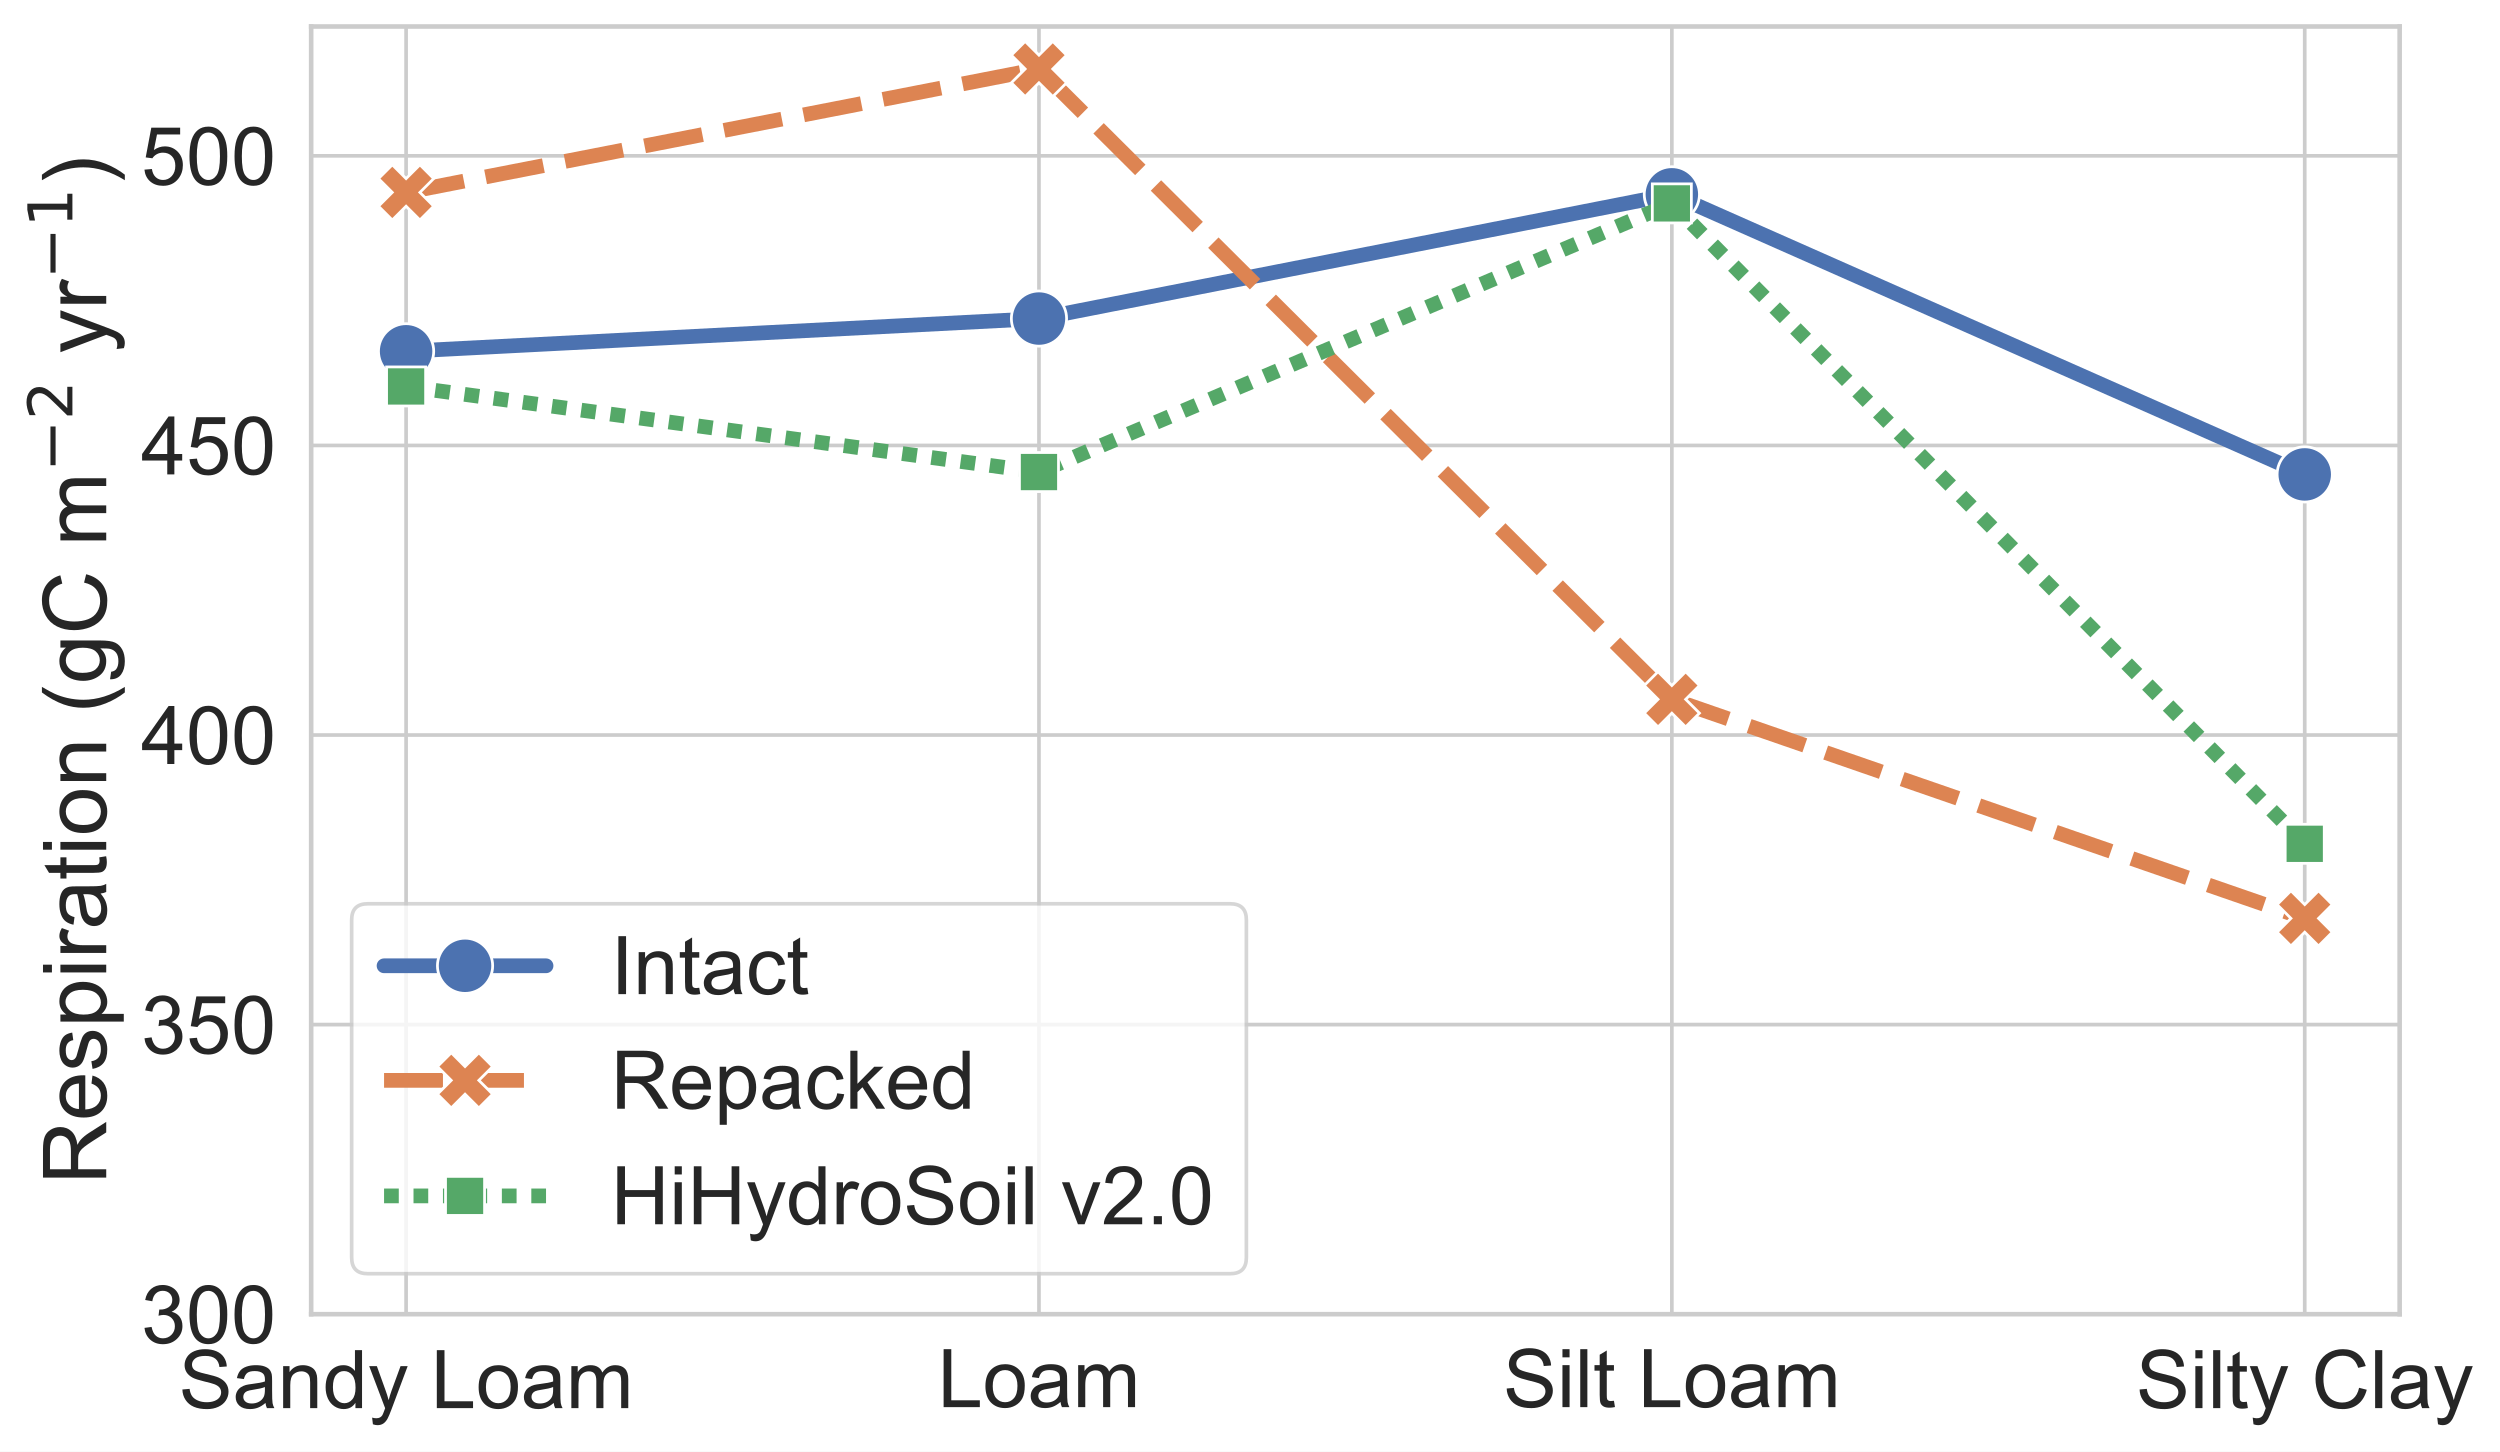
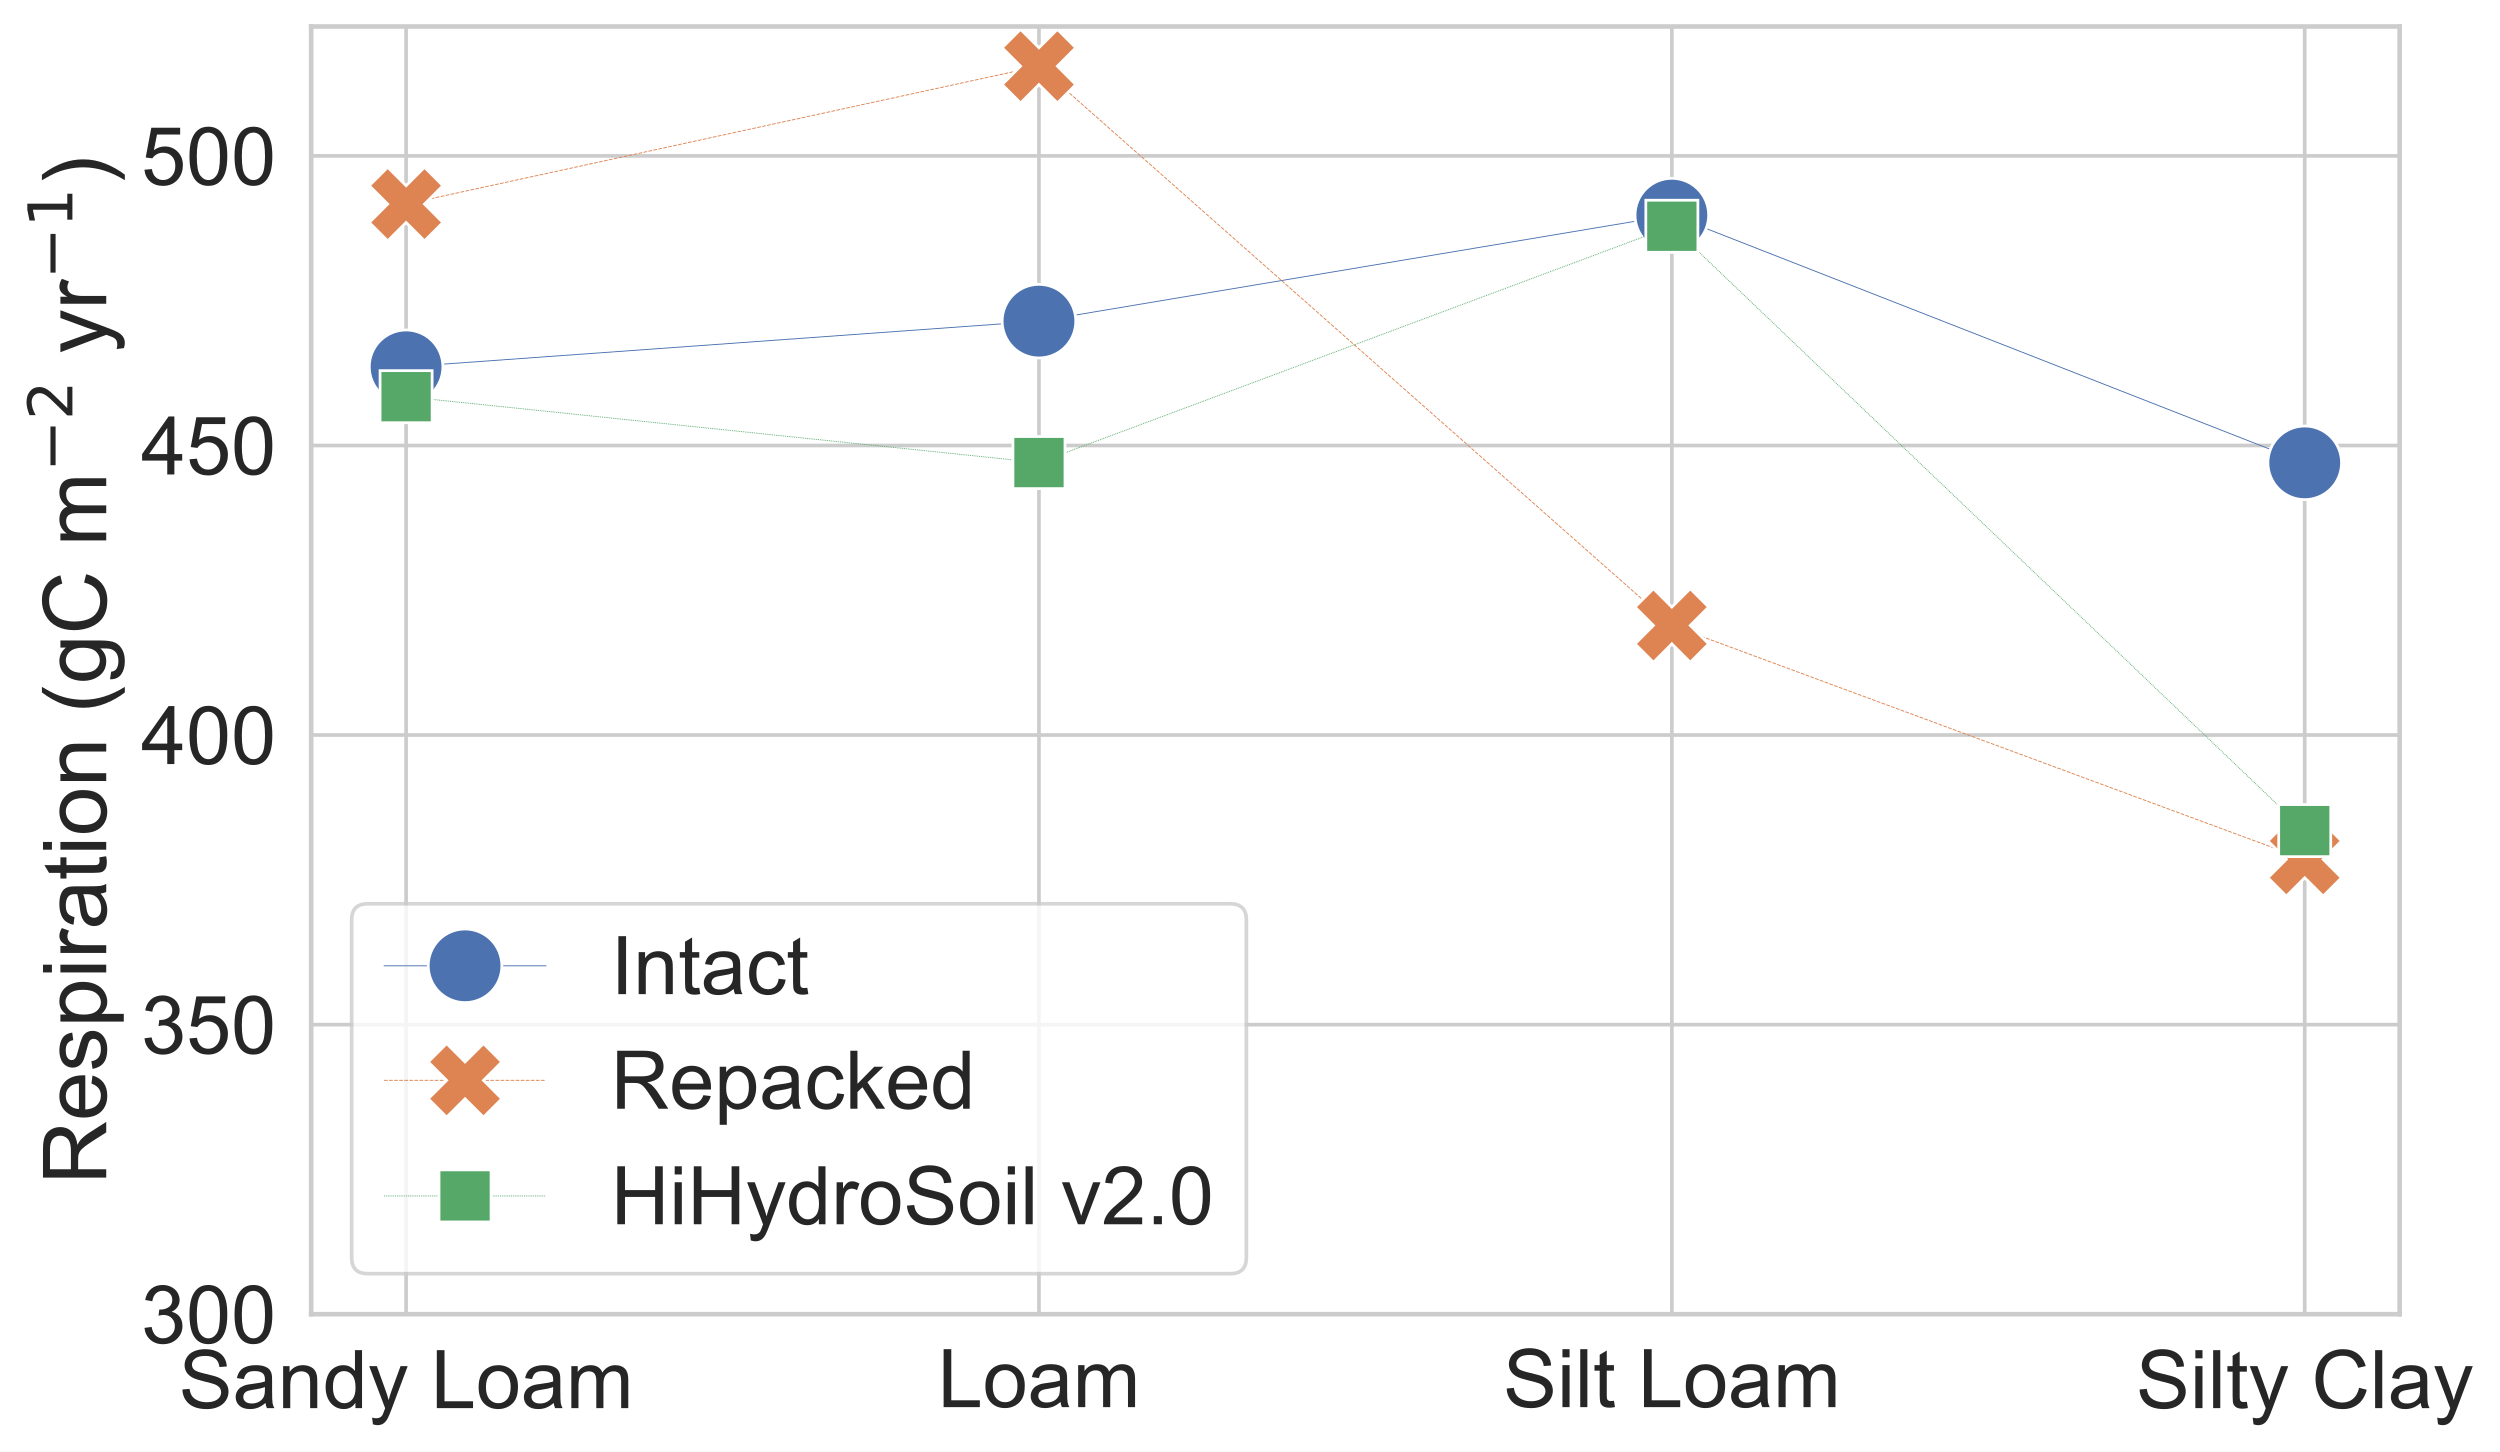
<svg xmlns="http://www.w3.org/2000/svg" xmlns:xlink="http://www.w3.org/1999/xlink" width="679.086pt" height="394.326pt" viewBox="0 0 679.086 394.326" version="1.1">
  <defs>
    <style type="text/css">*{stroke-linejoin: round; stroke-linecap: butt}</style>
  </defs>
  <g id="figure_1">
    <g id="patch_1">
      <path d="M 0 394.326  L 679.086 394.326  L 679.086 0  L 0 0  z " style="fill: #ffffff" />
    </g>
    <g id="axes_1">
      <g id="patch_2">
        <path d="M 84.522 356.98  L 651.83 356.98  L 651.83 7.2  L 84.522 7.2  z " style="fill: #ffffff" />
      </g>
      <g id="matplotlib.axis_1">
        <g id="xtick_1">
          <g id="line2d_1">
-             <path d="M 110.309 356.98  L 110.309 7.2  " clip-path="url(#p9e430ae081)" style="fill: none; stroke: #cccccc; stroke-linecap: round" />
+             <path d="M 110.309 356.98  L 110.309 7.2  " clip-path="url(#pfce9894a48)" style="fill: none; stroke: #cccccc; stroke-linecap: round" />
          </g>
          <g id="text_1">
            <g style="fill: #262626" transform="translate(48.55077 382.4953) scale(0.22 -0.22)">
              <defs>
                <path id="ArialMT-53" d="M 288 1472  L 859 1522  Q 900 1178 1048 958  Q 1197 738 1509 602  Q 1822 466 2213 466  Q 2559 466 2825 569  Q 3091 672 3220 851  Q 3350 1031 3350 1244  Q 3350 1459 3225 1620  Q 3100 1781 2813 1891  Q 2628 1963 1997 2114  Q 1366 2266 1113 2400  Q 784 2572 623 2826  Q 463 3081 463 3397  Q 463 3744 659 4045  Q 856 4347 1234 4503  Q 1613 4659 2075 4659  Q 2584 4659 2973 4495  Q 3363 4331 3572 4012  Q 3781 3694 3797 3291  L 3216 3247  Q 3169 3681 2898 3903  Q 2628 4125 2100 4125  Q 1550 4125 1298 3923  Q 1047 3722 1047 3438  Q 1047 3191 1225 3031  Q 1400 2872 2139 2705  Q 2878 2538 3153 2413  Q 3553 2228 3743 1945  Q 3934 1663 3934 1294  Q 3934 928 3725 604  Q 3516 281 3123 101  Q 2731 -78 2241 -78  Q 1619 -78 1198 103  Q 778 284 539 648  Q 300 1013 288 1472  z " transform="scale(0.015625)" />
                <path id="ArialMT-61" d="M 2588 409  Q 2275 144 1986 34  Q 1697 -75 1366 -75  Q 819 -75 525 192  Q 231 459 231 875  Q 231 1119 342 1320  Q 453 1522 633 1644  Q 813 1766 1038 1828  Q 1203 1872 1538 1913  Q 2219 1994 2541 2106  Q 2544 2222 2544 2253  Q 2544 2597 2384 2738  Q 2169 2928 1744 2928  Q 1347 2928 1158 2789  Q 969 2650 878 2297  L 328 2372  Q 403 2725 575 2942  Q 747 3159 1072 3276  Q 1397 3394 1825 3394  Q 2250 3394 2515 3294  Q 2781 3194 2906 3042  Q 3031 2891 3081 2659  Q 3109 2516 3109 2141  L 3109 1391  Q 3109 606 3145 398  Q 3181 191 3288 0  L 2700 0  Q 2613 175 2588 409  z M 2541 1666  Q 2234 1541 1622 1453  Q 1275 1403 1131 1340  Q 988 1278 909 1158  Q 831 1038 831 891  Q 831 666 1001 516  Q 1172 366 1500 366  Q 1825 366 2078 508  Q 2331 650 2450 897  Q 2541 1088 2541 1459  L 2541 1666  z " transform="scale(0.015625)" />
                <path id="ArialMT-6e" d="M 422 0  L 422 3319  L 928 3319  L 928 2847  Q 1294 3394 1984 3394  Q 2284 3394 2536 3286  Q 2788 3178 2913 3003  Q 3038 2828 3088 2588  Q 3119 2431 3119 2041  L 3119 0  L 2556 0  L 2556 2019  Q 2556 2363 2490 2533  Q 2425 2703 2258 2804  Q 2091 2906 1866 2906  Q 1506 2906 1245 2678  Q 984 2450 984 1813  L 984 0  L 422 0  z " transform="scale(0.015625)" />
                <path id="ArialMT-64" d="M 2575 0  L 2575 419  Q 2259 -75 1647 -75  Q 1250 -75 917 144  Q 584 363 401 755  Q 219 1147 219 1656  Q 219 2153 384 2558  Q 550 2963 881 3178  Q 1213 3394 1622 3394  Q 1922 3394 2156 3267  Q 2391 3141 2538 2938  L 2538 4581  L 3097 4581  L 3097 0  L 2575 0  z M 797 1656  Q 797 1019 1065 703  Q 1334 388 1700 388  Q 2069 388 2326 689  Q 2584 991 2584 1609  Q 2584 2291 2321 2609  Q 2059 2928 1675 2928  Q 1300 2928 1048 2622  Q 797 2316 797 1656  z " transform="scale(0.015625)" />
                <path id="ArialMT-79" d="M 397 -1278  L 334 -750  Q 519 -800 656 -800  Q 844 -800 956 -737  Q 1069 -675 1141 -563  Q 1194 -478 1313 -144  Q 1328 -97 1363 -6  L 103 3319  L 709 3319  L 1400 1397  Q 1534 1031 1641 628  Q 1738 1016 1872 1384  L 2581 3319  L 3144 3319  L 1881 -56  Q 1678 -603 1566 -809  Q 1416 -1088 1222 -1217  Q 1028 -1347 759 -1347  Q 597 -1347 397 -1278  z " transform="scale(0.015625)" />
                <path id="ArialMT-20" transform="scale(0.015625)" />
                <path id="ArialMT-4c" d="M 469 0  L 469 4581  L 1075 4581  L 1075 541  L 3331 541  L 3331 0  L 469 0  z " transform="scale(0.015625)" />
                <path id="ArialMT-6f" d="M 213 1659  Q 213 2581 725 3025  Q 1153 3394 1769 3394  Q 2453 3394 2887 2945  Q 3322 2497 3322 1706  Q 3322 1066 3130 698  Q 2938 331 2570 128  Q 2203 -75 1769 -75  Q 1072 -75 642 372  Q 213 819 213 1659  z M 791 1659  Q 791 1022 1069 705  Q 1347 388 1769 388  Q 2188 388 2466 706  Q 2744 1025 2744 1678  Q 2744 2294 2464 2611  Q 2184 2928 1769 2928  Q 1347 2928 1069 2612  Q 791 2297 791 1659  z " transform="scale(0.015625)" />
                <path id="ArialMT-6d" d="M 422 0  L 422 3319  L 925 3319  L 925 2853  Q 1081 3097 1340 3245  Q 1600 3394 1931 3394  Q 2300 3394 2536 3241  Q 2772 3088 2869 2813  Q 3263 3394 3894 3394  Q 4388 3394 4653 3120  Q 4919 2847 4919 2278  L 4919 0  L 4359 0  L 4359 2091  Q 4359 2428 4304 2576  Q 4250 2725 4106 2815  Q 3963 2906 3769 2906  Q 3419 2906 3187 2673  Q 2956 2441 2956 1928  L 2956 0  L 2394 0  L 2394 2156  Q 2394 2531 2256 2718  Q 2119 2906 1806 2906  Q 1569 2906 1367 2781  Q 1166 2656 1075 2415  Q 984 2175 984 1722  L 984 0  L 422 0  z " transform="scale(0.015625)" />
              </defs>
              <use xlink:href="#ArialMT-53" />
              <use xlink:href="#ArialMT-61" transform="translate(66.69922 0)" />
              <use xlink:href="#ArialMT-6e" transform="translate(122.3145 0)" />
              <use xlink:href="#ArialMT-64" transform="translate(177.9297 0)" />
              <use xlink:href="#ArialMT-79" transform="translate(233.5449 0)" />
              <use xlink:href="#ArialMT-20" transform="translate(283.5449 0)" />
              <use xlink:href="#ArialMT-4c" transform="translate(311.3281 0)" />
              <use xlink:href="#ArialMT-6f" transform="translate(366.9434 0)" />
              <use xlink:href="#ArialMT-61" transform="translate(422.5586 0)" />
              <use xlink:href="#ArialMT-6d" transform="translate(478.1738 0)" />
            </g>
          </g>
        </g>
        <g id="xtick_2">
          <g id="line2d_2">
-             <path d="M 282.22 356.98  L 282.22 7.2  " clip-path="url(#p9e430ae081)" style="fill: none; stroke: #cccccc; stroke-linecap: round" />
+             <path d="M 282.22 356.98  L 282.22 7.2  " clip-path="url(#pfce9894a48)" style="fill: none; stroke: #cccccc; stroke-linecap: round" />
          </g>
          <g id="text_2">
            <g style="fill: #262626" transform="translate(254.7066 382.2272) scale(0.22 -0.22)">
              <use xlink:href="#ArialMT-4c" />
              <use xlink:href="#ArialMT-6f" transform="translate(55.61523 0)" />
              <use xlink:href="#ArialMT-61" transform="translate(111.2305 0)" />
              <use xlink:href="#ArialMT-6d" transform="translate(166.8457 0)" />
            </g>
          </g>
        </g>
        <g id="xtick_3">
          <g id="line2d_3">
-             <path d="M 454.132 356.98  L 454.132 7.2  " clip-path="url(#p9e430ae081)" style="fill: none; stroke: #cccccc; stroke-linecap: round" />
+             <path d="M 454.132 356.98  L 454.132 7.2  " clip-path="url(#pfce9894a48)" style="fill: none; stroke: #cccccc; stroke-linecap: round" />
          </g>
          <g id="text_3">
            <g style="fill: #262626" transform="translate(408.2806 382.2272) scale(0.22 -0.22)">
              <defs>
                <path id="ArialMT-69" d="M 425 3934  L 425 4581  L 988 4581  L 988 3934  L 425 3934  z M 425 0  L 425 3319  L 988 3319  L 988 0  L 425 0  z " transform="scale(0.015625)" />
                <path id="ArialMT-6c" d="M 409 0  L 409 4581  L 972 4581  L 972 0  L 409 0  z " transform="scale(0.015625)" />
                <path id="ArialMT-74" d="M 1650 503  L 1731 6  Q 1494 -44 1306 -44  Q 1000 -44 831 53  Q 663 150 594 308  Q 525 466 525 972  L 525 2881  L 113 2881  L 113 3319  L 525 3319  L 525 4141  L 1084 4478  L 1084 3319  L 1650 3319  L 1650 2881  L 1084 2881  L 1084 941  Q 1084 700 1114 631  Q 1144 563 1211 522  Q 1278 481 1403 481  Q 1497 481 1650 503  z " transform="scale(0.015625)" />
              </defs>
              <use xlink:href="#ArialMT-53" />
              <use xlink:href="#ArialMT-69" transform="translate(66.69922 0)" />
              <use xlink:href="#ArialMT-6c" transform="translate(88.91602 0)" />
              <use xlink:href="#ArialMT-74" transform="translate(111.1328 0)" />
              <use xlink:href="#ArialMT-20" transform="translate(138.916 0)" />
              <use xlink:href="#ArialMT-4c" transform="translate(166.6992 0)" />
              <use xlink:href="#ArialMT-6f" transform="translate(222.3145 0)" />
              <use xlink:href="#ArialMT-61" transform="translate(277.9297 0)" />
              <use xlink:href="#ArialMT-6d" transform="translate(333.5449 0)" />
            </g>
          </g>
        </g>
        <g id="xtick_4">
          <g id="line2d_4">
-             <path d="M 626.043 356.98  L 626.043 7.2  " clip-path="url(#p9e430ae081)" style="fill: none; stroke: #cccccc; stroke-linecap: round" />
+             <path d="M 626.043 356.98  L 626.043 7.2  " clip-path="url(#pfce9894a48)" style="fill: none; stroke: #cccccc; stroke-linecap: round" />
          </g>
          <g id="text_4">
            <g style="fill: #262626" transform="translate(580.2006 382.4953) scale(0.22 -0.22)">
              <defs>
                <path id="ArialMT-43" d="M 3763 1606  L 4369 1453  Q 4178 706 3683 314  Q 3188 -78 2472 -78  Q 1731 -78 1267 223  Q 803 525 561 1097  Q 319 1669 319 2325  Q 319 3041 592 3573  Q 866 4106 1370 4382  Q 1875 4659 2481 4659  Q 3169 4659 3637 4309  Q 4106 3959 4291 3325  L 3694 3184  Q 3534 3684 3231 3912  Q 2928 4141 2469 4141  Q 1941 4141 1586 3887  Q 1231 3634 1087 3207  Q 944 2781 944 2328  Q 944 1744 1114 1308  Q 1284 872 1643 656  Q 2003 441 2422 441  Q 2931 441 3284 734  Q 3638 1028 3763 1606  z " transform="scale(0.015625)" />
              </defs>
              <use xlink:href="#ArialMT-53" />
              <use xlink:href="#ArialMT-69" transform="translate(66.69922 0)" />
              <use xlink:href="#ArialMT-6c" transform="translate(88.91602 0)" />
              <use xlink:href="#ArialMT-74" transform="translate(111.1328 0)" />
              <use xlink:href="#ArialMT-79" transform="translate(138.916 0)" />
              <use xlink:href="#ArialMT-20" transform="translate(188.916 0)" />
              <use xlink:href="#ArialMT-43" transform="translate(216.6992 0)" />
              <use xlink:href="#ArialMT-6c" transform="translate(288.916 0)" />
              <use xlink:href="#ArialMT-61" transform="translate(311.1328 0)" />
              <use xlink:href="#ArialMT-79" transform="translate(366.748 0)" />
            </g>
          </g>
        </g>
      </g>
      <g id="matplotlib.axis_2">
        <g id="ytick_1">
          <g id="line2d_5">
-             <path d="M 84.522 356.98  L 651.83 356.98  " clip-path="url(#p9e430ae081)" style="fill: none; stroke: #cccccc; stroke-linecap: round" />
+             <path d="M 84.522 356.98  L 651.83 356.98  " clip-path="url(#pfce9894a48)" style="fill: none; stroke: #cccccc; stroke-linecap: round" />
          </g>
          <g id="text_5">
            <g style="fill: #262626" transform="translate(38.32 364.8536) scale(0.22 -0.22)">
              <defs>
                <path id="ArialMT-33" d="M 269 1209  L 831 1284  Q 928 806 1161 595  Q 1394 384 1728 384  Q 2125 384 2398 659  Q 2672 934 2672 1341  Q 2672 1728 2419 1979  Q 2166 2231 1775 2231  Q 1616 2231 1378 2169  L 1441 2663  Q 1497 2656 1531 2656  Q 1891 2656 2178 2843  Q 2466 3031 2466 3422  Q 2466 3731 2256 3934  Q 2047 4138 1716 4138  Q 1388 4138 1169 3931  Q 950 3725 888 3313  L 325 3413  Q 428 3978 793 4289  Q 1159 4600 1703 4600  Q 2078 4600 2393 4439  Q 2709 4278 2876 4000  Q 3044 3722 3044 3409  Q 3044 3113 2884 2869  Q 2725 2625 2413 2481  Q 2819 2388 3044 2092  Q 3269 1797 3269 1353  Q 3269 753 2831 336  Q 2394 -81 1725 -81  Q 1122 -81 723 278  Q 325 638 269 1209  z " transform="scale(0.015625)" />
                <path id="ArialMT-30" d="M 266 2259  Q 266 3072 433 3567  Q 600 4063 929 4331  Q 1259 4600 1759 4600  Q 2128 4600 2406 4451  Q 2684 4303 2865 4023  Q 3047 3744 3150 3342  Q 3253 2941 3253 2259  Q 3253 1453 3087 958  Q 2922 463 2592 192  Q 2263 -78 1759 -78  Q 1097 -78 719 397  Q 266 969 266 2259  z M 844 2259  Q 844 1131 1108 757  Q 1372 384 1759 384  Q 2147 384 2411 759  Q 2675 1134 2675 2259  Q 2675 3391 2411 3762  Q 2147 4134 1753 4134  Q 1366 4134 1134 3806  Q 844 3388 844 2259  z " transform="scale(0.015625)" />
              </defs>
              <use xlink:href="#ArialMT-33" />
              <use xlink:href="#ArialMT-30" transform="translate(55.61523 0)" />
              <use xlink:href="#ArialMT-30" transform="translate(111.2305 0)" />
            </g>
          </g>
        </g>
        <g id="ytick_2">
          <g id="line2d_6">
-             <path d="M 84.522 278.318  L 651.83 278.318  " clip-path="url(#p9e430ae081)" style="fill: none; stroke: #cccccc; stroke-linecap: round" />
+             <path d="M 84.522 278.323  L 651.83 278.323  " clip-path="url(#pfce9894a48)" style="fill: none; stroke: #cccccc; stroke-linecap: round" />
          </g>
          <g id="text_6">
-             <g style="fill: #262626" transform="translate(38.32 286.1916) scale(0.22 -0.22)">
+             <g style="fill: #262626" transform="translate(38.32 286.1964) scale(0.22 -0.22)">
              <defs>
                <path id="ArialMT-35" d="M 266 1200  L 856 1250  Q 922 819 1161 601  Q 1400 384 1738 384  Q 2144 384 2425 690  Q 2706 997 2706 1503  Q 2706 1984 2436 2262  Q 2166 2541 1728 2541  Q 1456 2541 1237 2417  Q 1019 2294 894 2097  L 366 2166  L 809 4519  L 3088 4519  L 3088 3981  L 1259 3981  L 1013 2750  Q 1425 3038 1878 3038  Q 2478 3038 2890 2622  Q 3303 2206 3303 1553  Q 3303 931 2941 478  Q 2500 -78 1738 -78  Q 1113 -78 717 272  Q 322 622 266 1200  z " transform="scale(0.015625)" />
              </defs>
              <use xlink:href="#ArialMT-33" />
              <use xlink:href="#ArialMT-35" transform="translate(55.61523 0)" />
              <use xlink:href="#ArialMT-30" transform="translate(111.2305 0)" />
            </g>
          </g>
        </g>
        <g id="ytick_3">
          <g id="line2d_7">
-             <path d="M 84.522 199.656  L 651.83 199.656  " clip-path="url(#p9e430ae081)" style="fill: none; stroke: #cccccc; stroke-linecap: round" />
+             <path d="M 84.522 199.666  L 651.83 199.666  " clip-path="url(#pfce9894a48)" style="fill: none; stroke: #cccccc; stroke-linecap: round" />
          </g>
          <g id="text_7">
-             <g style="fill: #262626" transform="translate(38.32 207.5295) scale(0.22 -0.22)">
+             <g style="fill: #262626" transform="translate(38.32 207.5393) scale(0.22 -0.22)">
              <defs>
                <path id="ArialMT-34" d="M 2069 0  L 2069 1097  L 81 1097  L 81 1613  L 2172 4581  L 2631 4581  L 2631 1613  L 3250 1613  L 3250 1097  L 2631 1097  L 2631 0  L 2069 0  z M 2069 1613  L 2069 3678  L 634 1613  L 2069 1613  z " transform="scale(0.015625)" />
              </defs>
              <use xlink:href="#ArialMT-34" />
              <use xlink:href="#ArialMT-30" transform="translate(55.61523 0)" />
              <use xlink:href="#ArialMT-30" transform="translate(111.2305 0)" />
            </g>
          </g>
        </g>
        <g id="ytick_4">
          <g id="line2d_8">
-             <path d="M 84.522 120.994  L 651.83 120.994  " clip-path="url(#p9e430ae081)" style="fill: none; stroke: #cccccc; stroke-linecap: round" />
+             <path d="M 84.522 121.009  L 651.83 121.009  " clip-path="url(#pfce9894a48)" style="fill: none; stroke: #cccccc; stroke-linecap: round" />
          </g>
          <g id="text_8">
-             <g style="fill: #262626" transform="translate(38.32 128.8675) scale(0.22 -0.22)">
+             <g style="fill: #262626" transform="translate(38.32 128.8822) scale(0.22 -0.22)">
              <use xlink:href="#ArialMT-34" />
              <use xlink:href="#ArialMT-35" transform="translate(55.61523 0)" />
              <use xlink:href="#ArialMT-30" transform="translate(111.2305 0)" />
            </g>
          </g>
        </g>
        <g id="ytick_5">
          <g id="line2d_9">
-             <path d="M 84.522 42.332  L 651.83 42.332  " clip-path="url(#p9e430ae081)" style="fill: none; stroke: #cccccc; stroke-linecap: round" />
+             <path d="M 84.522 42.351  L 651.83 42.351  " clip-path="url(#pfce9894a48)" style="fill: none; stroke: #cccccc; stroke-linecap: round" />
          </g>
          <g id="text_9">
-             <g style="fill: #262626" transform="translate(38.32 50.20543) scale(0.22 -0.22)">
+             <g style="fill: #262626" transform="translate(38.32 50.22501) scale(0.22 -0.22)">
              <use xlink:href="#ArialMT-35" />
              <use xlink:href="#ArialMT-30" transform="translate(55.61523 0)" />
              <use xlink:href="#ArialMT-30" transform="translate(111.2305 0)" />
            </g>
          </g>
        </g>
        <g id="text_10">
          <g style="fill: #262626" transform="translate(29.04 321.77) rotate(-90) scale(0.24 -0.24)">
            <defs>
              <path id="ArialMT-52" d="M 503 0  L 503 4581  L 2534 4581  Q 3147 4581 3465 4457  Q 3784 4334 3975 4021  Q 4166 3709 4166 3331  Q 4166 2844 3850 2509  Q 3534 2175 2875 2084  Q 3116 1969 3241 1856  Q 3506 1613 3744 1247  L 4541 0  L 3778 0  L 3172 953  Q 2906 1366 2734 1584  Q 2563 1803 2427 1890  Q 2291 1978 2150 2013  Q 2047 2034 1813 2034  L 1109 2034  L 1109 0  L 503 0  z M 1109 2559  L 2413 2559  Q 2828 2559 3062 2645  Q 3297 2731 3419 2920  Q 3541 3109 3541 3331  Q 3541 3656 3305 3865  Q 3069 4075 2559 4075  L 1109 4075  L 1109 2559  z " transform="scale(0.015625)" />
              <path id="ArialMT-65" d="M 2694 1069  L 3275 997  Q 3138 488 2766 206  Q 2394 -75 1816 -75  Q 1088 -75 661 373  Q 234 822 234 1631  Q 234 2469 665 2931  Q 1097 3394 1784 3394  Q 2450 3394 2872 2941  Q 3294 2488 3294 1666  Q 3294 1616 3291 1516  L 816 1516  Q 847 969 1125 678  Q 1403 388 1819 388  Q 2128 388 2347 550  Q 2566 713 2694 1069  z M 847 1978  L 2700 1978  Q 2663 2397 2488 2606  Q 2219 2931 1791 2931  Q 1403 2931 1139 2672  Q 875 2413 847 1978  z " transform="scale(0.015625)" />
              <path id="ArialMT-73" d="M 197 991  L 753 1078  Q 800 744 1014 566  Q 1228 388 1613 388  Q 2000 388 2187 545  Q 2375 703 2375 916  Q 2375 1106 2209 1216  Q 2094 1291 1634 1406  Q 1016 1563 777 1677  Q 538 1791 414 1992  Q 291 2194 291 2438  Q 291 2659 392 2848  Q 494 3038 669 3163  Q 800 3259 1026 3326  Q 1253 3394 1513 3394  Q 1903 3394 2198 3281  Q 2494 3169 2634 2976  Q 2775 2784 2828 2463  L 2278 2388  Q 2241 2644 2061 2787  Q 1881 2931 1553 2931  Q 1166 2931 1000 2803  Q 834 2675 834 2503  Q 834 2394 903 2306  Q 972 2216 1119 2156  Q 1203 2125 1616 2013  Q 2213 1853 2448 1751  Q 2684 1650 2818 1456  Q 2953 1263 2953 975  Q 2953 694 2789 445  Q 2625 197 2315 61  Q 2006 -75 1616 -75  Q 969 -75 630 194  Q 291 463 197 991  z " transform="scale(0.015625)" />
              <path id="ArialMT-70" d="M 422 -1272  L 422 3319  L 934 3319  L 934 2888  Q 1116 3141 1344 3267  Q 1572 3394 1897 3394  Q 2322 3394 2647 3175  Q 2972 2956 3137 2557  Q 3303 2159 3303 1684  Q 3303 1175 3120 767  Q 2938 359 2589 142  Q 2241 -75 1856 -75  Q 1575 -75 1351 44  Q 1128 163 984 344  L 984 -1272  L 422 -1272  z M 931 1641  Q 931 1000 1190 694  Q 1450 388 1819 388  Q 2194 388 2461 705  Q 2728 1022 2728 1688  Q 2728 2322 2467 2637  Q 2206 2953 1844 2953  Q 1484 2953 1207 2617  Q 931 2281 931 1641  z " transform="scale(0.015625)" />
              <path id="ArialMT-72" d="M 416 0  L 416 3319  L 922 3319  L 922 2816  Q 1116 3169 1280 3281  Q 1444 3394 1641 3394  Q 1925 3394 2219 3213  L 2025 2691  Q 1819 2813 1613 2813  Q 1428 2813 1281 2702  Q 1134 2591 1072 2394  Q 978 2094 978 1738  L 978 0  L 416 0  z " transform="scale(0.015625)" />
              <path id="ArialMT-28" d="M 1497 -1347  Q 1031 -759 709 28  Q 388 816 388 1659  Q 388 2403 628 3084  Q 909 3875 1497 4659  L 1900 4659  Q 1522 4009 1400 3731  Q 1209 3300 1100 2831  Q 966 2247 966 1656  Q 966 153 1900 -1347  L 1497 -1347  z " transform="scale(0.015625)" />
              <path id="ArialMT-67" d="M 319 -275  L 866 -356  Q 900 -609 1056 -725  Q 1266 -881 1628 -881  Q 2019 -881 2231 -725  Q 2444 -569 2519 -288  Q 2563 -116 2559 434  Q 2191 0 1641 0  Q 956 0 581 494  Q 206 988 206 1678  Q 206 2153 378 2554  Q 550 2956 876 3175  Q 1203 3394 1644 3394  Q 2231 3394 2613 2919  L 2613 3319  L 3131 3319  L 3131 450  Q 3131 -325 2973 -648  Q 2816 -972 2473 -1159  Q 2131 -1347 1631 -1347  Q 1038 -1347 672 -1080  Q 306 -813 319 -275  z M 784 1719  Q 784 1066 1043 766  Q 1303 466 1694 466  Q 2081 466 2343 764  Q 2606 1063 2606 1700  Q 2606 2309 2336 2618  Q 2066 2928 1684 2928  Q 1309 2928 1046 2623  Q 784 2319 784 1719  z " transform="scale(0.015625)" />
              <path id="DejaVuSans-2212" d="M 678 2272  L 4684 2272  L 4684 1741  L 678 1741  L 678 2272  z " transform="scale(0.015625)" />
              <path id="DejaVuSans-32" d="M 1228 531  L 3431 531  L 3431 0  L 469 0  L 469 531  Q 828 903 1448 1529  Q 2069 2156 2228 2338  Q 2531 2678 2651 2914  Q 2772 3150 2772 3378  Q 2772 3750 2511 3984  Q 2250 4219 1831 4219  Q 1534 4219 1204 4116  Q 875 4013 500 3803  L 500 4441  Q 881 4594 1212 4672  Q 1544 4750 1819 4750  Q 2544 4750 2975 4387  Q 3406 4025 3406 3419  Q 3406 3131 3298 2873  Q 3191 2616 2906 2266  Q 2828 2175 2409 1742  Q 1991 1309 1228 531  z " transform="scale(0.015625)" />
              <path id="DejaVuSans-31" d="M 794 531  L 1825 531  L 1825 4091  L 703 3866  L 703 4441  L 1819 4666  L 2450 4666  L 2450 531  L 3481 531  L 3481 0  L 794 0  L 794 531  z " transform="scale(0.015625)" />
              <path id="ArialMT-29" d="M 791 -1347  L 388 -1347  Q 1322 153 1322 1656  Q 1322 2244 1188 2822  Q 1081 3291 891 3722  Q 769 4003 388 4659  L 791 4659  Q 1378 3875 1659 3084  Q 1900 2403 1900 1659  Q 1900 816 1576 28  Q 1253 -759 791 -1347  z " transform="scale(0.015625)" />
            </defs>
            <use xlink:href="#ArialMT-52" transform="translate(0 0.765625)" />
            <use xlink:href="#ArialMT-65" transform="translate(72.2168 0.765625)" />
            <use xlink:href="#ArialMT-73" transform="translate(127.832 0.765625)" />
            <use xlink:href="#ArialMT-70" transform="translate(177.832 0.765625)" />
            <use xlink:href="#ArialMT-69" transform="translate(233.4473 0.765625)" />
            <use xlink:href="#ArialMT-72" transform="translate(255.6641 0.765625)" />
            <use xlink:href="#ArialMT-61" transform="translate(288.9648 0.765625)" />
            <use xlink:href="#ArialMT-74" transform="translate(344.5801 0.765625)" />
            <use xlink:href="#ArialMT-69" transform="translate(372.3633 0.765625)" />
            <use xlink:href="#ArialMT-6f" transform="translate(394.5801 0.765625)" />
            <use xlink:href="#ArialMT-6e" transform="translate(450.1953 0.765625)" />
            <use xlink:href="#ArialMT-20" transform="translate(505.8105 0.765625)" />
            <use xlink:href="#ArialMT-28" transform="translate(533.5938 0.765625)" />
            <use xlink:href="#ArialMT-67" transform="translate(566.8945 0.765625)" />
            <use xlink:href="#ArialMT-43" transform="translate(622.5098 0.765625)" />
            <use xlink:href="#ArialMT-20" transform="translate(694.7266 0.765625)" />
            <use xlink:href="#ArialMT-6d" transform="translate(722.5098 0.765625)" />
            <use xlink:href="#DejaVuSans-2212" transform="translate(806.7676 39.04688) scale(0.7)" />
            <use xlink:href="#DejaVuSans-32" transform="translate(865.4199 39.04688) scale(0.7)" />
            <use xlink:href="#ArialMT-20" transform="translate(912.6904 0.765625)" />
            <use xlink:href="#ArialMT-79" transform="translate(940.4736 0.765625)" />
            <use xlink:href="#ArialMT-72" transform="translate(990.4736 0.765625)" />
            <use xlink:href="#DejaVuSans-2212" transform="translate(1024.731 39.04688) scale(0.7)" />
            <use xlink:href="#DejaVuSans-31" transform="translate(1083.384 39.04688) scale(0.7)" />
            <use xlink:href="#ArialMT-29" transform="translate(1130.654 0.765625)" />
          </g>
        </g>
      </g>
      <g id="FillBetweenPolyCollection_1" />
      <g id="FillBetweenPolyCollection_2" />
      <g id="FillBetweenPolyCollection_3" />
      <g id="line2d_10">
-         <path d="M 110.309 95.42  L 282.22 86.532  L 454.132 52.784  L 626.043 128.868  " clip-path="url(#p9e430ae081)" style="fill: none; stroke: #4c72b0; stroke-width: 4; stroke-linecap: round" />
+         <path d="M 110.309 99.633  L 282.22 87.236  L 454.132 58.433  L 626.043 125.718  " clip-path="url(#pfce9894a48)" style="fill: none; stroke: #4c72b0; stroke-width: 0.25; stroke-linecap: round" />
        <defs>
-           <path id="m4d3b6f852c" d="M 0 7.5  C 1.989 7.5 3.897 6.71 5.303 5.303  C 6.71 3.897 7.5 1.989 7.5 0  C 7.5 -1.989 6.71 -3.897 5.303 -5.303  C 3.897 -6.71 1.989 -7.5 0 -7.5  C -1.989 -7.5 -3.897 -6.71 -5.303 -5.303  C -6.71 -3.897 -7.5 -1.989 -7.5 0  C -7.5 1.989 -6.71 3.897 -5.303 5.303  C -3.897 6.71 -1.989 7.5 0 7.5  z " style="stroke: #ffffff; stroke-width: 0.75" />
+           <path id="m6ccd35a52c" d="M 0 10  C 2.652 10 5.196 8.946 7.071 7.071  C 8.946 5.196 10 2.652 10 0  C 10 -2.652 8.946 -5.196 7.071 -7.071  C 5.196 -8.946 2.652 -10 0 -10  C -2.652 -10 -5.196 -8.946 -7.071 -7.071  C -8.946 -5.196 -10 -2.652 -10 0  C -10 2.652 -8.946 5.196 -7.071 7.071  C -5.196 8.946 -2.652 10 0 10  z " style="stroke: #ffffff; stroke-width: 0.75" />
        </defs>
-         <g clip-path="url(#p9e430ae081)">
-           <use xlink:href="#m4d3b6f852c" x="110.309" y="95.42" style="fill: #4c72b0; stroke: #ffffff; stroke-width: 0.75" />
-           <use xlink:href="#m4d3b6f852c" x="282.22" y="86.532" style="fill: #4c72b0; stroke: #ffffff; stroke-width: 0.75" />
-           <use xlink:href="#m4d3b6f852c" x="454.132" y="52.784" style="fill: #4c72b0; stroke: #ffffff; stroke-width: 0.75" />
-           <use xlink:href="#m4d3b6f852c" x="626.043" y="128.868" style="fill: #4c72b0; stroke: #ffffff; stroke-width: 0.75" />
+         <g clip-path="url(#pfce9894a48)">
+           <use xlink:href="#m6ccd35a52c" x="110.309" y="99.633" style="fill: #4c72b0; stroke: #ffffff; stroke-width: 0.75" />
+           <use xlink:href="#m6ccd35a52c" x="282.22" y="87.236" style="fill: #4c72b0; stroke: #ffffff; stroke-width: 0.75" />
+           <use xlink:href="#m6ccd35a52c" x="454.132" y="58.433" style="fill: #4c72b0; stroke: #ffffff; stroke-width: 0.75" />
+           <use xlink:href="#m6ccd35a52c" x="626.043" y="125.718" style="fill: #4c72b0; stroke: #ffffff; stroke-width: 0.75" />
        </g>
      </g>
      <g id="line2d_11">
-         <path d="M 110.309 52.263  L 282.22 18.736  L 454.132 189.963  L 626.043 249.461  " clip-path="url(#p9e430ae081)" style="fill: none; stroke-dasharray: 16,6; stroke-dashoffset: 0; stroke: #dd8452; stroke-width: 4" />
+         <path d="M 110.309 55.437  L 282.22 17.973  L 454.132 169.898  L 626.043 233.424  " clip-path="url(#pfce9894a48)" style="fill: none; stroke-dasharray: 1,0.375; stroke-dashoffset: 0; stroke: #dd8452; stroke-width: 0.25" />
        <defs>
-           <path id="me0237b39eb" d="M -3.75 7.5  L 0 3.75  L 3.75 7.5  L 7.5 3.75  L 3.75 0  L 7.5 -3.75  L 3.75 -7.5  L 0 -3.75  L -3.75 -7.5  L -7.5 -3.75  L -3.75 0  L -7.5 3.75  z " style="stroke: #ffffff; stroke-width: 0.75; stroke-linejoin: miter" />
+           <path id="m70c538ab0e" d="M -5 10  L 0 5  L 5 10  L 10 5  L 5 0  L 10 -5  L 5 -10  L 0 -5  L -5 -10  L -10 -5  L -5 0  L -10 5  z " style="stroke: #ffffff; stroke-width: 0.75; stroke-linejoin: miter" />
        </defs>
-         <g clip-path="url(#p9e430ae081)">
-           <use xlink:href="#me0237b39eb" x="110.309" y="52.263" style="fill: #dd8452; stroke: #ffffff; stroke-width: 0.75; stroke-linejoin: miter" />
-           <use xlink:href="#me0237b39eb" x="282.22" y="18.736" style="fill: #dd8452; stroke: #ffffff; stroke-width: 0.75; stroke-linejoin: miter" />
-           <use xlink:href="#me0237b39eb" x="454.132" y="189.963" style="fill: #dd8452; stroke: #ffffff; stroke-width: 0.75; stroke-linejoin: miter" />
-           <use xlink:href="#me0237b39eb" x="626.043" y="249.461" style="fill: #dd8452; stroke: #ffffff; stroke-width: 0.75; stroke-linejoin: miter" />
+         <g clip-path="url(#pfce9894a48)">
+           <use xlink:href="#m70c538ab0e" x="110.309" y="55.437" style="fill: #dd8452; stroke: #ffffff; stroke-width: 0.75; stroke-linejoin: miter" />
+           <use xlink:href="#m70c538ab0e" x="282.22" y="17.973" style="fill: #dd8452; stroke: #ffffff; stroke-width: 0.75; stroke-linejoin: miter" />
+           <use xlink:href="#m70c538ab0e" x="454.132" y="169.898" style="fill: #dd8452; stroke: #ffffff; stroke-width: 0.75; stroke-linejoin: miter" />
+           <use xlink:href="#m70c538ab0e" x="626.043" y="233.424" style="fill: #dd8452; stroke: #ffffff; stroke-width: 0.75; stroke-linejoin: miter" />
        </g>
      </g>
      <g id="line2d_12">
-         <path d="M 110.309 104.973  L 282.22 128.225  L 454.132 55.247  L 626.043 229.207  " clip-path="url(#p9e430ae081)" style="fill: none; stroke-dasharray: 4,4; stroke-dashoffset: 0; stroke: #55a868; stroke-width: 4" />
+         <path d="M 110.309 107.753  L 282.22 125.649  L 454.132 61.455  L 626.043 225.622  " clip-path="url(#pfce9894a48)" style="fill: none; stroke-dasharray: 0.25,0.25; stroke-dashoffset: 0; stroke: #55a868; stroke-width: 0.25" />
        <defs>
-           <path id="m44fdad207d" d="M -5.303 -5.303  L -5.303 5.303  L 5.303 5.303  L 5.303 -5.303  z " style="stroke: #ffffff; stroke-width: 0.75; stroke-linejoin: miter" />
+           <path id="m341772f04b" d="M -7.071 -7.071  L -7.071 7.071  L 7.071 7.071  L 7.071 -7.071  z " style="stroke: #ffffff; stroke-width: 0.75; stroke-linejoin: miter" />
        </defs>
-         <g clip-path="url(#p9e430ae081)">
-           <use xlink:href="#m44fdad207d" x="110.309" y="104.973" style="fill: #55a868; stroke: #ffffff; stroke-width: 0.75; stroke-linejoin: miter" />
-           <use xlink:href="#m44fdad207d" x="282.22" y="128.225" style="fill: #55a868; stroke: #ffffff; stroke-width: 0.75; stroke-linejoin: miter" />
-           <use xlink:href="#m44fdad207d" x="454.132" y="55.247" style="fill: #55a868; stroke: #ffffff; stroke-width: 0.75; stroke-linejoin: miter" />
-           <use xlink:href="#m44fdad207d" x="626.043" y="229.207" style="fill: #55a868; stroke: #ffffff; stroke-width: 0.75; stroke-linejoin: miter" />
+         <g clip-path="url(#pfce9894a48)">
+           <use xlink:href="#m341772f04b" x="110.309" y="107.753" style="fill: #55a868; stroke: #ffffff; stroke-width: 0.75; stroke-linejoin: miter" />
+           <use xlink:href="#m341772f04b" x="282.22" y="125.649" style="fill: #55a868; stroke: #ffffff; stroke-width: 0.75; stroke-linejoin: miter" />
+           <use xlink:href="#m341772f04b" x="454.132" y="61.455" style="fill: #55a868; stroke: #ffffff; stroke-width: 0.75; stroke-linejoin: miter" />
+           <use xlink:href="#m341772f04b" x="626.043" y="225.622" style="fill: #55a868; stroke: #ffffff; stroke-width: 0.75; stroke-linejoin: miter" />
        </g>
      </g>
      <g id="line2d_13" />
      <g id="line2d_14" />
      <g id="line2d_15" />
      <g id="patch_3">
        <path d="M 84.522 356.98  L 84.522 7.2  " style="fill: none; stroke: #cccccc; stroke-width: 1.25; stroke-linejoin: miter; stroke-linecap: square" />
      </g>
      <g id="patch_4">
        <path d="M 651.83 356.98  L 651.83 7.2  " style="fill: none; stroke: #cccccc; stroke-width: 1.25; stroke-linejoin: miter; stroke-linecap: square" />
      </g>
      <g id="patch_5">
        <path d="M 84.522 356.98  L 651.83 356.98  " style="fill: none; stroke: #cccccc; stroke-width: 1.25; stroke-linejoin: miter; stroke-linecap: square" />
      </g>
      <g id="patch_6">
        <path d="M 84.522 7.2  L 651.83 7.2  " style="fill: none; stroke: #cccccc; stroke-width: 1.25; stroke-linejoin: miter; stroke-linecap: square" />
      </g>
      <g id="legend_1">
        <g id="patch_7">
          <path d="M 99.922 345.98  L 334.157 345.98  Q 338.557 345.98 338.557 341.58  L 338.557 249.895  Q 338.557 245.495 334.157 245.495  L 99.922 245.495  Q 95.522 245.495 95.522 249.895  L 95.522 341.58  Q 95.522 345.98 99.922 345.98  z " style="fill: #ffffff; opacity: 0.8; stroke: #cccccc; stroke-linejoin: miter" />
        </g>
        <g id="line2d_16">
-           <path d="M 104.322 262.342  L 126.322 262.342  L 148.322 262.342  " style="fill: none; stroke: #4c72b0; stroke-width: 4; stroke-linecap: round" />
+           <path d="M 104.322 262.342  L 126.322 262.342  L 148.322 262.342  " style="fill: none; stroke: #4c72b0; stroke-width: 0.25; stroke-linecap: round" />
          <g>
-             <use xlink:href="#m4d3b6f852c" x="126.322" y="262.342" style="fill: #4c72b0; stroke: #ffffff; stroke-width: 0.75" />
+             <use xlink:href="#m6ccd35a52c" x="126.322" y="262.342" style="fill: #4c72b0; stroke: #ffffff; stroke-width: 0.75" />
          </g>
        </g>
        <g id="text_11">
          <g style="fill: #262626" transform="translate(165.9222 270.0422) scale(0.22 -0.22)">
            <defs>
              <path id="ArialMT-49" d="M 597 0  L 597 4581  L 1203 4581  L 1203 0  L 597 0  z " transform="scale(0.015625)" />
              <path id="ArialMT-63" d="M 2588 1216  L 3141 1144  Q 3050 572 2676 248  Q 2303 -75 1759 -75  Q 1078 -75 664 370  Q 250 816 250 1647  Q 250 2184 428 2587  Q 606 2991 970 3192  Q 1334 3394 1763 3394  Q 2303 3394 2647 3120  Q 2991 2847 3088 2344  L 2541 2259  Q 2463 2594 2264 2762  Q 2066 2931 1784 2931  Q 1359 2931 1093 2626  Q 828 2322 828 1663  Q 828 994 1084 691  Q 1341 388 1753 388  Q 2084 388 2306 591  Q 2528 794 2588 1216  z " transform="scale(0.015625)" />
            </defs>
            <use xlink:href="#ArialMT-49" />
            <use xlink:href="#ArialMT-6e" transform="translate(27.7832 0)" />
            <use xlink:href="#ArialMT-74" transform="translate(83.39844 0)" />
            <use xlink:href="#ArialMT-61" transform="translate(111.1816 0)" />
            <use xlink:href="#ArialMT-63" transform="translate(166.7969 0)" />
            <use xlink:href="#ArialMT-74" transform="translate(216.7969 0)" />
          </g>
        </g>
        <g id="line2d_17">
-           <path d="M 104.322 293.462  L 126.322 293.462  L 148.322 293.462  " style="fill: none; stroke-dasharray: 16,6; stroke-dashoffset: 0; stroke: #dd8452; stroke-width: 4" />
+           <path d="M 104.322 293.462  L 126.322 293.462  L 148.322 293.462  " style="fill: none; stroke-dasharray: 1,0.375; stroke-dashoffset: 0; stroke: #dd8452; stroke-width: 0.25" />
          <g>
-             <use xlink:href="#me0237b39eb" x="126.322" y="293.462" style="fill: #dd8452; stroke: #ffffff; stroke-width: 0.75; stroke-linejoin: miter" />
+             <use xlink:href="#m70c538ab0e" x="126.322" y="293.462" style="fill: #dd8452; stroke: #ffffff; stroke-width: 0.75; stroke-linejoin: miter" />
          </g>
        </g>
        <g id="text_12">
          <g style="fill: #262626" transform="translate(165.9222 301.1619) scale(0.22 -0.22)">
            <defs>
              <path id="ArialMT-6b" d="M 425 0  L 425 4581  L 988 4581  L 988 1969  L 2319 3319  L 3047 3319  L 1778 2088  L 3175 0  L 2481 0  L 1384 1697  L 988 1316  L 988 0  L 425 0  z " transform="scale(0.015625)" />
            </defs>
            <use xlink:href="#ArialMT-52" />
            <use xlink:href="#ArialMT-65" transform="translate(72.2168 0)" />
            <use xlink:href="#ArialMT-70" transform="translate(127.832 0)" />
            <use xlink:href="#ArialMT-61" transform="translate(183.4473 0)" />
            <use xlink:href="#ArialMT-63" transform="translate(239.0625 0)" />
            <use xlink:href="#ArialMT-6b" transform="translate(289.0625 0)" />
            <use xlink:href="#ArialMT-65" transform="translate(339.0625 0)" />
            <use xlink:href="#ArialMT-64" transform="translate(394.6777 0)" />
          </g>
        </g>
        <g id="line2d_18">
-           <path d="M 104.322 324.85  L 126.322 324.85  L 148.322 324.85  " style="fill: none; stroke-dasharray: 4,4; stroke-dashoffset: 0; stroke: #55a868; stroke-width: 4" />
+           <path d="M 104.322 324.85  L 126.322 324.85  L 148.322 324.85  " style="fill: none; stroke-dasharray: 0.25,0.25; stroke-dashoffset: 0; stroke: #55a868; stroke-width: 0.25" />
          <g>
-             <use xlink:href="#m44fdad207d" x="126.322" y="324.85" style="fill: #55a868; stroke: #ffffff; stroke-width: 0.75; stroke-linejoin: miter" />
+             <use xlink:href="#m341772f04b" x="126.322" y="324.85" style="fill: #55a868; stroke: #ffffff; stroke-width: 0.75; stroke-linejoin: miter" />
          </g>
        </g>
        <g id="text_13">
          <g style="fill: #262626" transform="translate(165.9222 332.5497) scale(0.22 -0.22)">
            <defs>
              <path id="ArialMT-48" d="M 513 0  L 513 4581  L 1119 4581  L 1119 2700  L 3500 2700  L 3500 4581  L 4106 4581  L 4106 0  L 3500 0  L 3500 2159  L 1119 2159  L 1119 0  L 513 0  z " transform="scale(0.015625)" />
              <path id="ArialMT-76" d="M 1344 0  L 81 3319  L 675 3319  L 1388 1331  Q 1503 1009 1600 663  Q 1675 925 1809 1294  L 2547 3319  L 3125 3319  L 1869 0  L 1344 0  z " transform="scale(0.015625)" />
              <path id="ArialMT-32" d="M 3222 541  L 3222 0  L 194 0  Q 188 203 259 391  Q 375 700 629 1000  Q 884 1300 1366 1694  Q 2113 2306 2375 2664  Q 2638 3022 2638 3341  Q 2638 3675 2398 3904  Q 2159 4134 1775 4134  Q 1369 4134 1125 3890  Q 881 3647 878 3216  L 300 3275  Q 359 3922 746 4261  Q 1134 4600 1788 4600  Q 2447 4600 2831 4234  Q 3216 3869 3216 3328  Q 3216 3053 3103 2787  Q 2991 2522 2730 2228  Q 2469 1934 1863 1422  Q 1356 997 1212 845  Q 1069 694 975 541  L 3222 541  z " transform="scale(0.015625)" />
              <path id="ArialMT-2e" d="M 581 0  L 581 641  L 1222 641  L 1222 0  L 581 0  z " transform="scale(0.015625)" />
            </defs>
            <use xlink:href="#ArialMT-48" />
            <use xlink:href="#ArialMT-69" transform="translate(72.2168 0)" />
            <use xlink:href="#ArialMT-48" transform="translate(94.43359 0)" />
            <use xlink:href="#ArialMT-79" transform="translate(166.6504 0)" />
            <use xlink:href="#ArialMT-64" transform="translate(216.6504 0)" />
            <use xlink:href="#ArialMT-72" transform="translate(272.2656 0)" />
            <use xlink:href="#ArialMT-6f" transform="translate(305.5664 0)" />
            <use xlink:href="#ArialMT-53" transform="translate(361.1816 0)" />
            <use xlink:href="#ArialMT-6f" transform="translate(427.8809 0)" />
            <use xlink:href="#ArialMT-69" transform="translate(483.4961 0)" />
            <use xlink:href="#ArialMT-6c" transform="translate(505.7129 0)" />
            <use xlink:href="#ArialMT-20" transform="translate(527.9297 0)" />
            <use xlink:href="#ArialMT-76" transform="translate(555.7129 0)" />
            <use xlink:href="#ArialMT-32" transform="translate(605.7129 0)" />
            <use xlink:href="#ArialMT-2e" transform="translate(661.3281 0)" />
            <use xlink:href="#ArialMT-30" transform="translate(689.1113 0)" />
          </g>
        </g>
      </g>
    </g>
  </g>
  <defs>
-     <clipPath id="p9e430ae081">
+     <clipPath id="pfce9894a48">
      <rect x="84.522" y="7.2" width="567.308" height="349.78" />
    </clipPath>
  </defs>
</svg>
